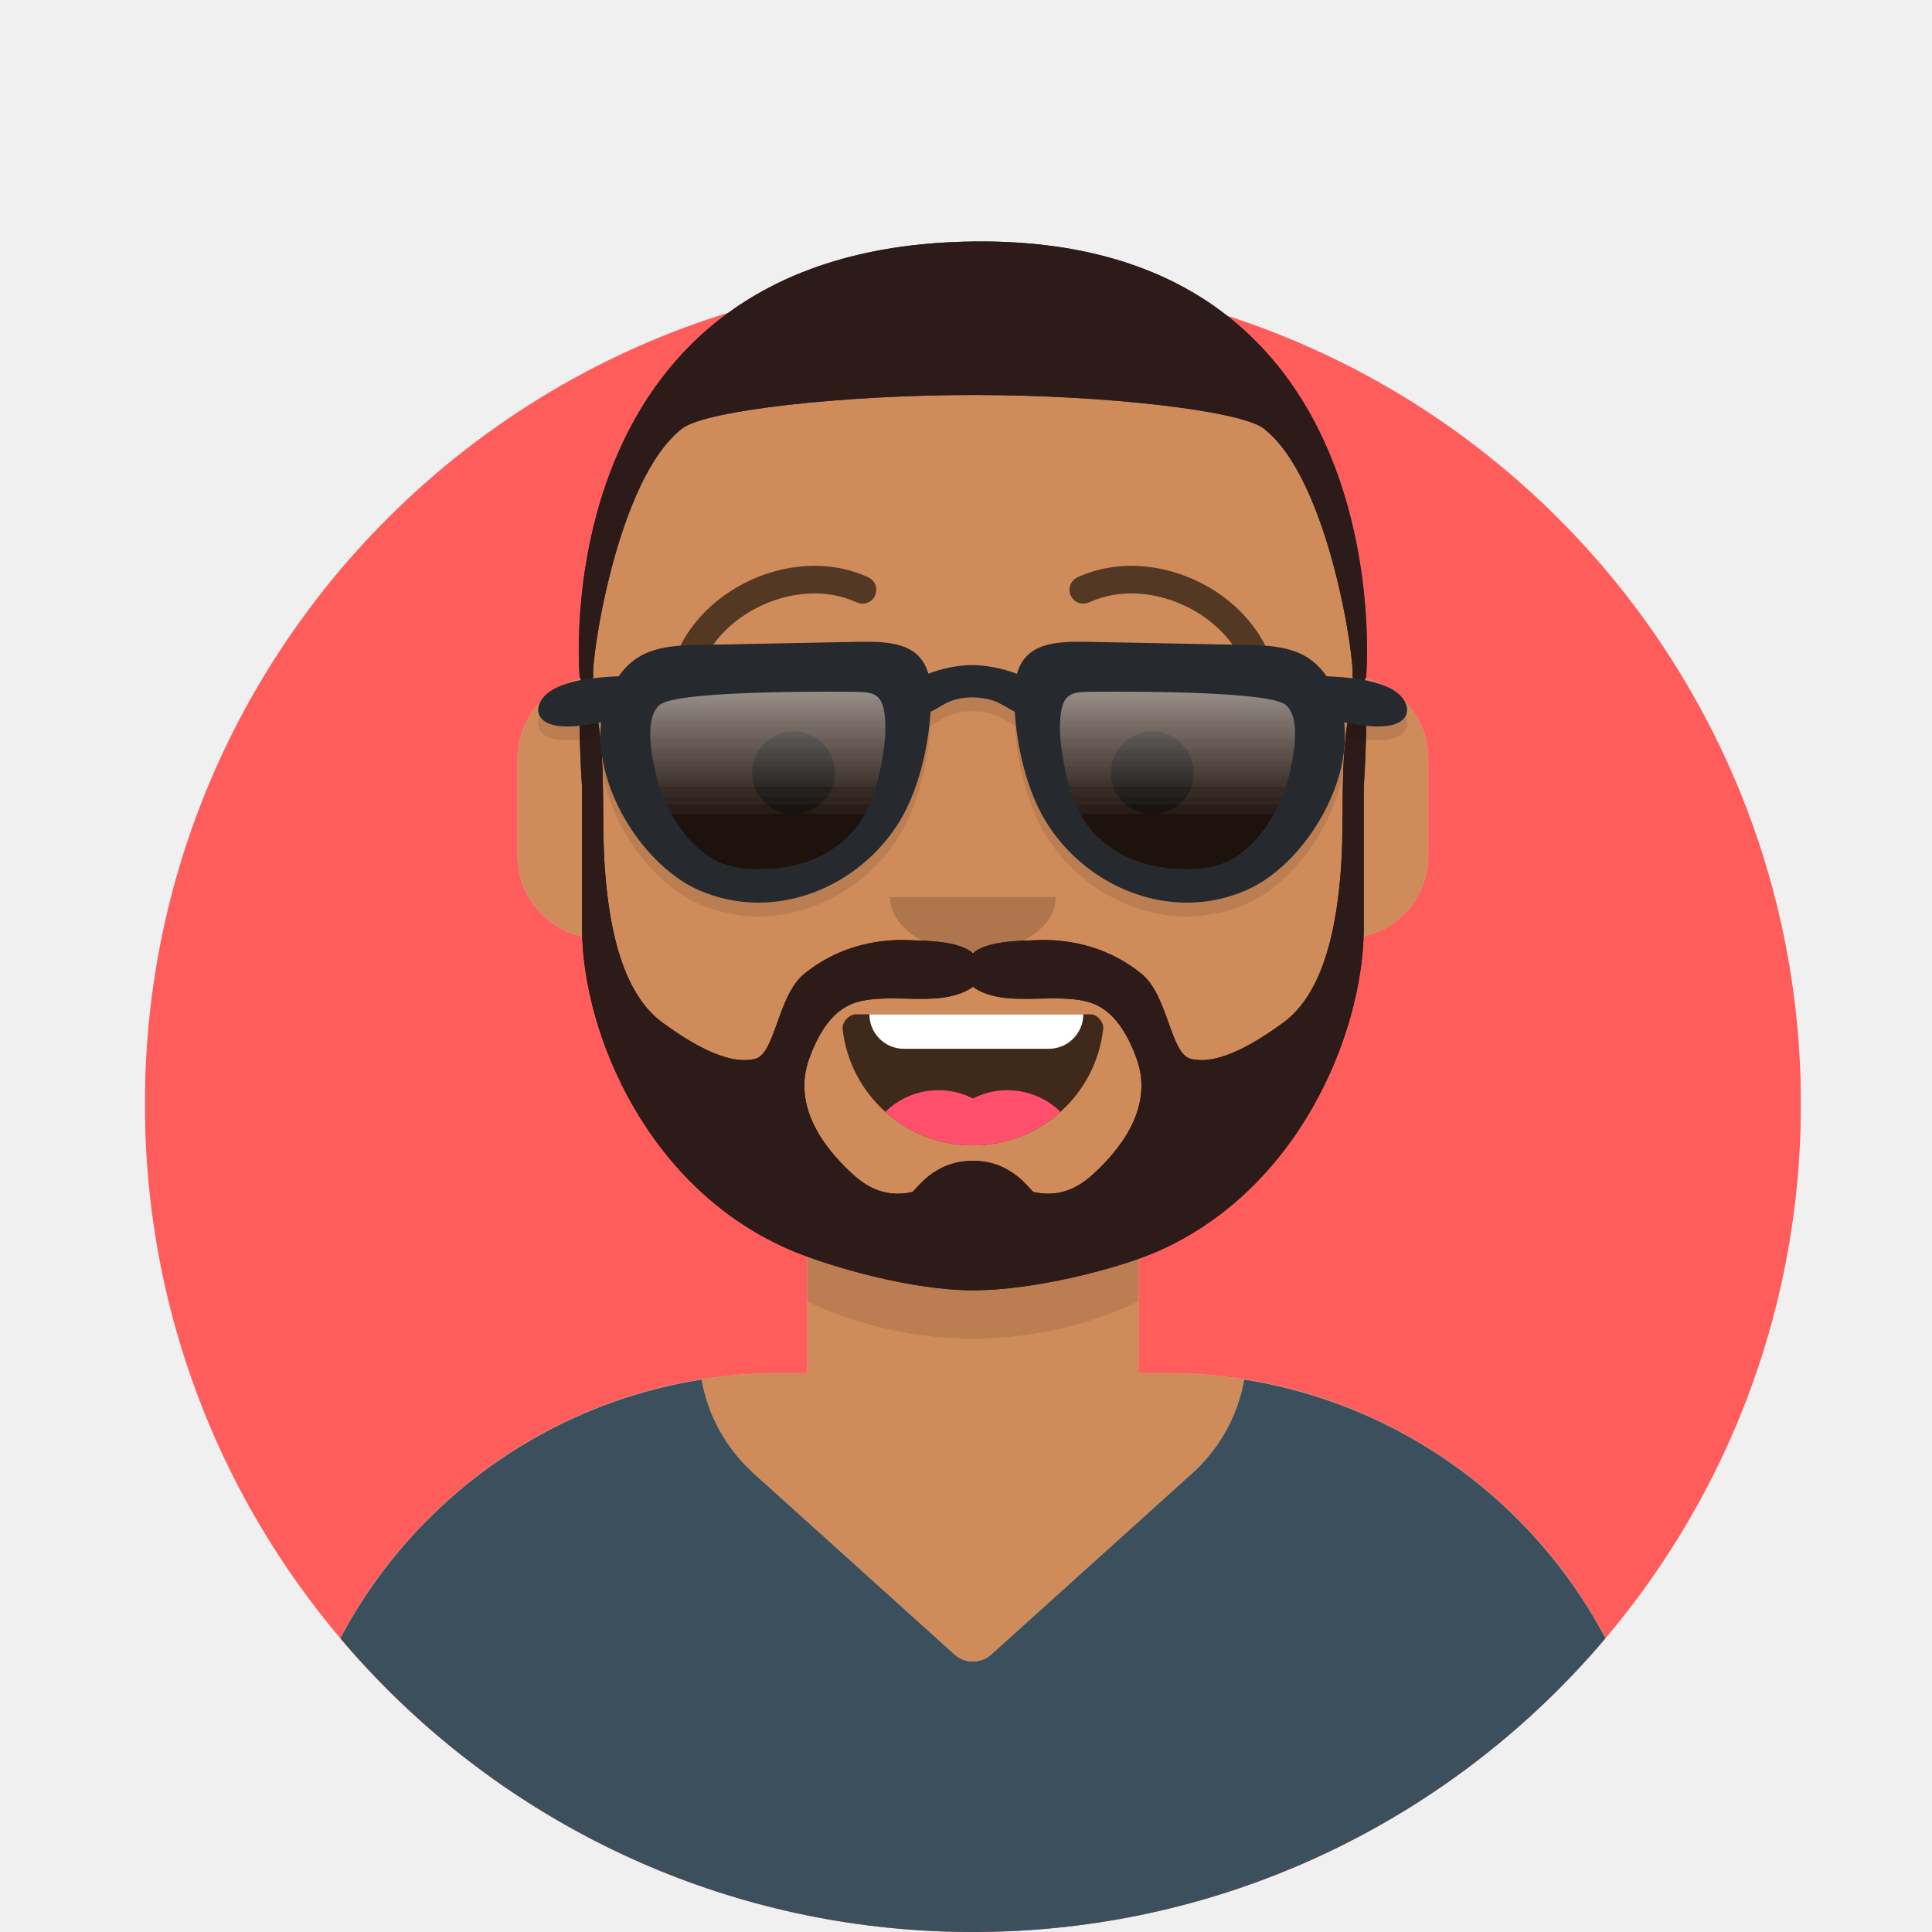
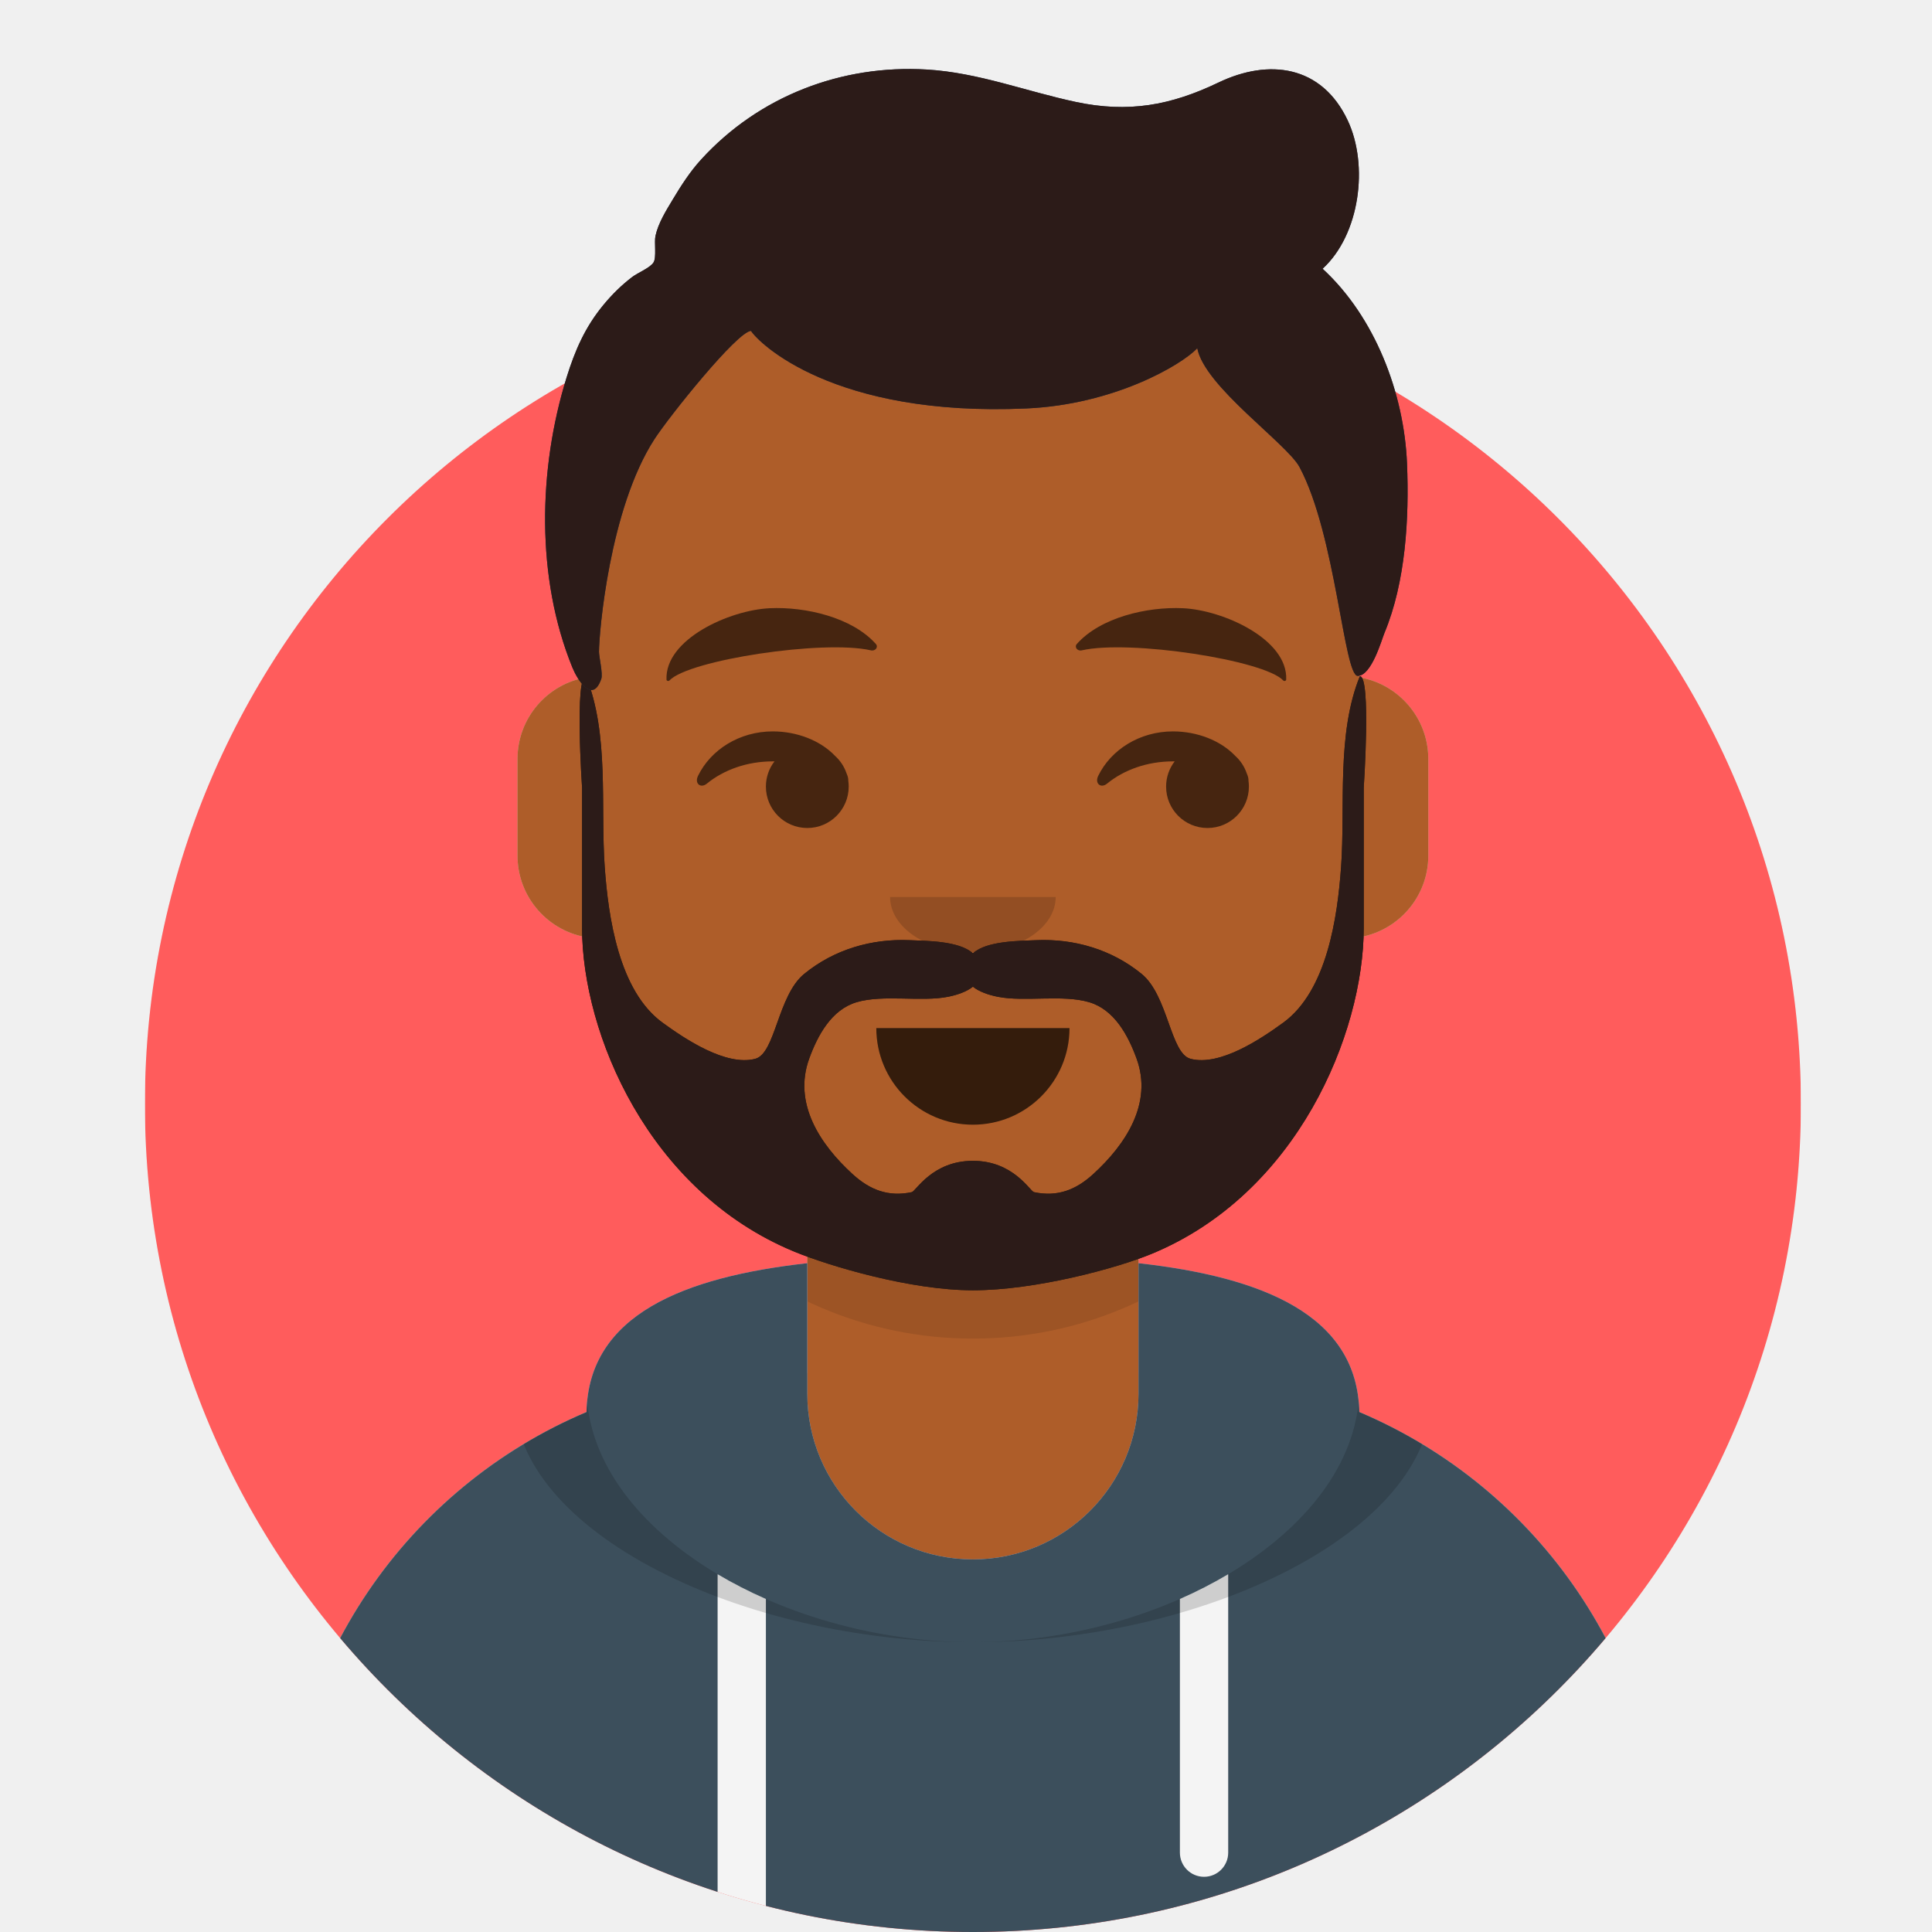
<svg xmlns="http://www.w3.org/2000/svg" xmlns:xlink="http://www.w3.org/1999/xlink" width="280px" height="280px" viewBox="-6 0 274 280" version="1.1">
-   <g id="x49" stroke="none" stroke-width="1" fill="none" fill-rule="evenodd">
+   <g id="x32" stroke="none" stroke-width="1" fill="none" fill-rule="evenodd">
    <defs>
-       <circle id="x29" cx="120" cy="120" r="120" />
-       <path id="x27" d="M12,160 C12,226.274 65.726,280 132,280 C198.274,280 252,226.274 252,160 L264,160 L264,-1.42108547e-14 L-3.19744231e-14,-1.42108547e-14 L-3.19744231e-14,160 L12,160 Z" />
-       <path id="x26" d="M124,144.611 L124,163 L128,163 L128,163 C167.765,163 200,195.235 200,235 L200,244 L0,244 L0,235 C-4.86974701e-15,195.235 32.235,163 72,163 L72,163 L76,163 L76,144.611 C58.763,136.422 46.372,119.687 44.305,99.881 C38.48,99.058 34,94.052 34,88 L34,74 C34,68.054 38.325,63.118 44,62.166 L44,56 L44,56 C44,25.072 69.072,5.68137151e-15 100,0 L100,0 L100,0 C130.928,-5.68137151e-15 156,25.072 156,56 L156,62.166 C161.675,63.118 166,68.054 166,74 L166,88 C166,94.052 161.52,99.058 155.695,99.881 C153.628,119.687 141.237,136.422 124,144.611 Z" />
+       <circle id="x15" cx="120" cy="120" r="120" />
+       <path id="x13" d="M12,160 C12,226.274 65.726,280 132,280 C198.274,280 252,226.274 252,160 L264,160 L264,-1.42108547e-14 L-3.19744231e-14,-1.42108547e-14 L-3.19744231e-14,160 L12,160 Z" />
+       <path id="x17" d="M124,144.611 L124,163 L128,163 L128,163 C167.765,163 200,195.235 200,235 L200,244 L0,244 L0,235 C-4.86974701e-15,195.235 32.235,163 72,163 L72,163 L76,163 L76,144.611 C58.763,136.422 46.372,119.687 44.305,99.881 C38.48,99.058 34,94.052 34,88 L34,74 C34,68.054 38.325,63.118 44,62.166 L44,56 L44,56 C44,25.072 69.072,5.68137151e-15 100,0 L100,0 L100,0 C130.928,-5.68137151e-15 156,25.072 156,56 L156,62.166 C161.675,63.118 166,68.054 166,74 L166,88 C166,94.052 161.52,99.058 155.695,99.881 C153.628,119.687 141.237,136.422 124,144.611 Z" />
    </defs>
-     <g id="x47" transform="translate(-825,-1100)">
+     <g id="x30" transform="translate(-825,-1100)">
      <g transform="translate(825,1100)">
-         <g id="x43" stroke-width="1" fill-rule="evenodd" transform="translate(12,40)">
-           <mask id="x28" fill="#FFFFFF">
-             <use xlink:href="#x29" />
+         <g id="x26" stroke-width="1" fill-rule="evenodd" transform="translate(12,40)">
+           <mask id="x11" fill="#FFFFFF">
+             <use xlink:href="#x15" />
          </mask>
-           <use id="x42" fill="#E6E6E6" xlink:href="#x29" />
-           <g id="x45" mask="url('#x28')" fill="#FF5C5C">
-             <rect id="x46" x="0" y="0" width="240" height="240" />
+           <use id="x25" fill="#E6E6E6" xlink:href="#x15" />
+           <g id="x28" mask="url('#x11')" fill="#FF5C5C">
+             <rect id="x29" x="0" y="0" width="240" height="240" />
          </g>
        </g>
-         <mask id="x30" fill="#FFFFFF">
-           <use xlink:href="#x27" />
+         <mask id="x14" fill="#FFFFFF">
+           <use xlink:href="#x13" />
        </mask>
-         <g id="x48" stroke-width="1" fill-rule="evenodd" mask="url('#x30')">
-           <g id="x44" transform="translate(32,36)">
-             <mask id="x25" fill="#FFFFFF">
-               <use xlink:href="#x26" />
+         <g id="x31" stroke-width="1" fill-rule="evenodd" mask="url('#x14')">
+           <g id="x27" transform="translate(32,36)">
+             <mask id="x19" fill="#FFFFFF">
+               <use xlink:href="#x17" />
            </mask>
-             <use fill="#D0C6AC" xlink:href="#x26" />
-             <g id="x21" mask="url('#x25')" fill="#D08B5B">
-               <g transform="translate(0,0)" id="x20">
+             <use fill="#D0C6AC" xlink:href="#x17" />
+             <g id="py-avataaars-skin-dark_brown" mask="url('#x19')" fill="#AE5D29">
+               <g transform="translate(0,0)" id="x9">
                <rect x="0" y="0" width="264" height="280" />
              </g>
            </g>
-             <path id="x41" d="M156,79 L156,102 C156,132.928 130.928,158 100,158 C69.072,158 44,132.928 44,102 L44,79 L44,94 C44,124.928 69.072,150 100,150 C130.928,150 156,124.928 156,94 L156,79 Z" fill-opacity="0.1" fill="#000000" mask="url('#x25')" />
+             <path id="x24" d="M156,79 L156,102 C156,132.928 130.928,158 100,158 C69.072,158 44,132.928 44,102 L44,79 L44,94 C44,124.928 69.072,150 100,150 C130.928,150 156,124.928 156,94 L156,79 Z" fill-opacity="0.1" fill="#000000" mask="url('#x19')" />
          </g>
-           <g id="x69" transform="translate(0,170)">
+           <g id="x48" transform="translate(0,170)">
            <defs>
-               <path id="x32" d="M171.32,29.936 C205.706,35.367 232,65.139 232,101.052 L232,110 L32,110 L32,101.052 C32,65.138 58.294,35.366 92.682,29.936 C93.584,35.005 96.116,39.824 100.236,43.539 L100.236,43.539 L129.321,69.768 C130.843,71.14 133.157,71.14 134.679,69.768 L134.679,69.768 L163.764,43.539 C164.189,43.155 164.601,42.756 164.998,42.343 C168.414,38.787 170.517,34.452 171.32,29.936 Z" />
+               <path id="x16" d="M108,13.071 C90.081,15.076 76.28,20.552 76.004,34.645 C50.146,45.568 32,71.165 32,100.999 L32,100.999 L32,110 L232,110 L232,100.999 C232,71.165 213.854,45.568 187.996,34.645 C187.72,20.552 173.919,15.076 156,13.071 L156,32 L156,32 C156,45.255 145.255,56 132,56 L132,56 C118.745,56 108,45.255 108,32 L108,13.071 Z" />
            </defs>
-             <mask id="x37" fill="#FFFFFF">
-               <use xlink:href="#x32" />
+             <mask id="x20" fill="#FFFFFF">
+               <use xlink:href="#x16" />
            </mask>
-             <use id="x68" fill="#E6E6E6" fill-rule="evenodd" xlink:href="#x32" />
-             <g id="x70" mask="url('#x37')" fill-rule="evenodd" fill="#3C4F5C">
-               <rect id="x71" x="0" y="0" width="264" height="110" />
+             <use id="x47" fill="#B7C1DB" fill-rule="evenodd" xlink:href="#x16" />
+             <g id="x49" mask="url('#x20')" fill-rule="evenodd" fill="#3C4F5C">
+               <rect id="x50" x="0" y="0" width="264" height="110" />
            </g>
+             <path id="x45" d="M102,61.739 L102,110 L95,110 L95,58.15 C97.204,59.46 99.547,60.661 102,61.739 Z M169,58.15 L169,98.5 C169,100.433 167.433,102 165.5,102 C163.567,102 162,100.433 162,98.5 L162,61.739 C164.453,60.661 166.796,59.46 169,58.15 Z" fill="#F4F4F4" fill-rule="evenodd" mask="url('#x20')" />
+             <path id="x46" d="M90.96,12.724 C75.909,15.571 65.5,21.243 65.5,32.308 C65.5,52.02 98.538,68 132,68 C165.462,68 198.5,52.02 198.5,32.308 C198.5,21.243 188.091,15.571 173.04,12.724 C182.125,16.074 188,21.706 188,31.077 C188,51.469 160.179,68 132,68 C103.821,68 76,51.469 76,31.077 C76,21.706 81.875,16.074 90.96,12.724 Z" fill-opacity="0.16" fill="#000000" fill-rule="evenodd" mask="url('#x20')" />
          </g>
-           <g id="x67" transform="translate(76,82)" fill="#000000">
-             <g id="x59" transform="translate(2,52)">
-               <defs>
-                 <path id="x31" d="M35.118,15.128 C36.176,24.62 44.226,32 54,32 C63.804,32 71.874,24.574 72.892,15.04 C72.974,14.273 72.117,13 71.043,13 C56.149,13 44.738,13 37.087,13 C36.007,13 35.012,14.178 35.118,15.128 Z" />
-                 <rect id="x24" x="39" y="2" width="31" height="16" rx="5" />
-               </defs>
-               <mask id="x36" fill="#FFFFFF">
-                 <use xlink:href="#x31" />
-               </mask>
-               <use id="x58" fill-opacity="0.7" fill="#000000" fill-rule="evenodd" xlink:href="#x31" />
-               <use id="x57" stroke-width="1" fill-rule="evenodd" mask="url('#x36')" fill="#FFFFFF" xlink:href="#x24" />
-               <g id="x56" stroke-width="1" fill-rule="evenodd" mask="url('#x36')" fill="#FF4F6D">
-                 <g transform="translate(38,24)">
-                   <circle cx="11" cy="11" r="11" />
-                   <circle cx="21" cy="11" r="11" />
-                 </g>
-               </g>
+           <g id="x44" transform="translate(76,82)" fill="#000000">
+             <g id="x37" transform="translate(2,52)" fill-opacity="0.7">
+               <path id="x36" d="M40,15 C40,22.732 46.268,29 54,29 L54,29 C61.732,29 68,22.732 68,15" />
            </g>
-             <g id="x55" transform="translate(28,40)" fill-opacity="0.16">
-               <path id="x54" d="M16,8 C16,12.418 21.373,16 28,16 L28,16 C34.627,16 40,12.418 40,8" />
+             <g id="x35" transform="translate(28,40)" fill-opacity="0.16">
+               <path id="x34" d="M16,8 C16,12.418 21.373,16 28,16 L28,16 C34.627,16 40,12.418 40,8" />
            </g>
-             <g id="x62" transform="translate(0,8)" fill-opacity="0.6">
-               <circle id="x61" cx="30" cy="22" r="6" />
-               <circle id="x60" cx="82" cy="22" r="6" />
+             <g id="x40" transform="translate(0,8)" fill-opacity="0.6">
+               <path id="x39" d="M27.241,20.346 C26.463,21.357 26,22.625 26,24 C26,27.314 28.686,30 32,30 C35.314,30 38,27.314 38,24 C38,23.71 37.979,23.424 37.94,23.145 C37.947,22.923 37.91,22.671 37.815,22.407 C37.77,22.281 37.722,22.157 37.671,22.035 C37.337,21.072 36.765,20.22 36.025,19.551 C33.899,17.317 30.506,16 26.998,16 C22.164,16 18.007,18.649 16.16,22.447 C15.62,23.558 16.547,24.3 17.438,23.572 C19.874,21.579 23.257,20.344 26.998,20.344 C27.079,20.344 27.16,20.344 27.241,20.346 Z" />
+               <path id="x38" d="M85.241,20.346 C84.463,21.357 84,22.625 84,24 C84,27.314 86.686,30 90,30 C93.314,30 96,27.314 96,24 C96,23.71 95.979,23.424 95.94,23.145 C95.947,22.923 95.91,22.671 95.815,22.407 C95.77,22.281 95.722,22.157 95.671,22.035 C95.337,21.072 94.765,20.22 94.025,19.551 C91.899,17.317 88.506,16 84.998,16 C80.164,16 76.007,18.649 74.16,22.447 C73.62,23.558 74.547,24.3 75.438,23.572 C77.874,21.579 81.257,20.344 84.998,20.344 C85.079,20.344 85.16,20.344 85.241,20.346 Z" />
            </g>
-             <g id="x66" fill-opacity="0.6">
-               <g id="x65" transform="translate(12,0)">
-                 <path id="x64" d="M3.976,17.128 C5.471,7.605 18.059,1.109 27.164,5.301 C28.167,5.763 29.355,5.324 29.817,4.321 C30.279,3.318 29.84,2.13 28.836,1.668 C17.349,-3.622 1.936,4.332 0.024,16.507 C-0.147,17.599 0.599,18.622 1.69,18.794 C2.781,18.965 3.804,18.219 3.976,17.128 Z" fill-rule="nonzero" />
-                 <path id="x63" d="M61.976,17.128 C63.471,7.605 76.059,1.109 85.164,5.301 C86.167,5.763 87.355,5.324 87.817,4.321 C88.279,3.318 87.84,2.13 86.836,1.668 C75.349,-3.622 59.936,4.332 58.024,16.507 C57.853,17.599 58.599,18.622 59.69,18.794 C60.781,18.965 61.804,18.219 61.976,17.128 Z" fill-rule="nonzero" transform="translate(73.0001, 9.410436) scale(-1, 1) translate(-73.0001, -9.410436)" />
-               </g>
+             <g id="x43" fill-opacity="0.6">
+               <path id="x42" d="M26.039,6.21 C20.278,6.983 11.293,12.005 12.044,17.818 C12.069,18.008 12.357,18.067 12.481,17.908 C14.967,14.72 34.193,10.037 41.194,11.015 C41.835,11.104 42.258,10.443 41.821,10.03 C38.077,6.495 31.2,5.512 26.039,6.21" transform="translate(27,12) rotate(5.0) translate(-27,-12)" />
+               <path id="x41" d="M85.039,6.21 C79.278,6.983 70.293,12.005 71.044,17.818 C71.069,18.008 71.357,18.067 71.481,17.908 C73.967,14.72 93.193,10.037 100.194,11.015 C100.835,11.104 101.258,10.443 100.821,10.03 C97.077,6.495 90.2,5.512 85.039,6.21" transform="translate(86,12) scale(-1, 1) rotate(5.0) translate(-86,-12)" />
            </g>
          </g>
          <g id="x0" stroke-width="1" fill-rule="evenodd">
            <defs>
-               <rect id="x34" x="0" y="0" width="264" height="280" />
-               <path id="x22" d="M1,64 C1.347,65.488 2.673,65.223 3,64 C2.537,62.446 6.296,35.248 16,28 C19.618,25.483 39.008,23.232 58.313,23.246 C77.409,23.259 96.421,25.511 100,28 C109.704,35.248 113.463,62.446 113,64 C113.327,65.223 114.653,65.488 115,64 C115.719,53.702 115,0.274 58,1 C1,1.726 0.281,53.702 1,64 Z" />
-               <filter id="x52" x="-0.8%" y="-2.0%" width="101.5%" height="108.0%" filterUnits="objectBoundingBox">
+               <rect id="x10" x="0" y="0" width="264" height="280" />
+               <path id="x18" d="M183.68,38.949 C189.086,33.999 190.387,23.962 187.318,17.449 C183.549,9.454 175.901,8.452 168.572,11.969 C161.664,15.284 155.515,16.388 147.95,14.782 C140.692,13.241 133.806,10.523 126.303,10.076 C113.978,9.343 102.003,13.915 93.603,23.129 C92,24.887 90.709,26.897 89.488,28.934 C88.512,30.564 87.411,32.313 86.995,34.192 C86.797,35.086 87.165,37.29 86.72,38.022 C86.239,38.812 84.424,39.537 83.651,40.124 C82.084,41.313 80.727,42.654 79.471,44.171 C76.805,47.393 75.338,50.758 74.103,54.743 C70.001,67.988 69.653,83.741 74.957,96.747 C75.664,98.481 77.855,102.099 79.143,98.385 C79.398,97.651 78.809,95.191 78.81,94.45 C78.815,91.73 80.316,73.721 86.857,63.633 C88.986,60.349 98.83,48.052 100.841,47.954 C101.906,49.646 112.721,60.462 140.783,59.195 C153.445,58.623 163.183,52.934 165.521,50.468 C166.549,56.001 178.513,64.284 180.336,67.692 C185.603,77.538 186.771,97.996 188.781,97.957 C190.791,97.919 192.234,92.72 192.648,91.727 C195.72,84.352 196.243,75.095 195.915,67.168 C195.488,56.966 191.277,45.942 183.68,38.949 Z" />
+               <filter id="x33" x="-0.8%" y="-2.0%" width="101.5%" height="108.0%" filterUnits="objectBoundingBox">
                <feOffset dx="0" dy="2" in="SourceAlpha" result="shadowOffsetOuter1" />
                <feColorMatrix values="0 0 0 0 0 0 0 0 0 0 0 0 0 0 0 0 0 0 0.16 0" type="matrix" in="shadowOffsetOuter1" result="shadowMatrixOuter1" />
                <feMerge>
                  <feMergeNode in="shadowMatrixOuter1" />
                  <feMergeNode in="SourceGraphic" />
                </feMerge>
              </filter>
            </defs>
-             <mask id="x38" fill="#FFFFFF">
-               <use xlink:href="#x34" />
+             <mask id="x21" fill="#FFFFFF">
+               <use xlink:href="#x10" />
            </mask>
            <g id="x1" />
-             <g id="x4" mask="url('#x38')">
+             <g id="x3" mask="url('#x21')">
              <g transform="translate(-1,0)">
-                 <g id="x9" transform="translate(49,72)">
+                 <g id="x8" transform="translate(49,72)">
                  <defs>
-                     <path id="x33" d="M101.428,98.169 C98.915,100.463 96.237,101.494 92.853,100.773 C92.271,100.649 89.896,96.235 84,96.235 C78.103,96.235 75.729,100.649 75.147,100.773 C71.762,101.494 69.085,100.463 66.571,98.169 C61.846,93.856 57.917,87.908 60.278,81.419 C61.508,78.037 63.51,74.324 67.151,73.246 C71.038,72.096 76.497,73.244 80.415,72.458 C81.684,72.204 83.071,71.751 84,71 C84.929,71.751 86.316,72.204 87.585,72.458 C91.503,73.244 96.961,72.096 100.849,73.246 C104.49,74.324 106.491,78.037 107.722,81.419 C110.083,87.908 106.154,93.856 101.428,98.169 M140.081,26 C136.671,34.4 137.988,44.858 137.357,53.676 C136.844,60.843 135.337,71.586 128.973,76.215 C125.718,78.582 119.794,82.56 115.542,81.45 C112.615,80.686 112.302,72.29 108.455,69.147 C104.092,65.582 98.643,64.016 93.149,64.258 C90.779,64.362 85.984,64.337 84,66.16 C82.016,64.337 77.222,64.362 74.851,64.258 C69.357,64.016 63.908,65.582 59.545,69.147 C55.698,72.29 55.386,80.686 52.458,81.45 C48.206,82.56 42.282,78.582 39.027,76.215 C32.662,71.586 31.156,60.843 30.643,53.676 C30.012,44.858 31.329,34.4 27.919,26 C26.26,26 27.354,42.129 27.354,42.129 L27.354,62.485 C27.386,77.773 36.935,100.655 58.108,109.393 C63.286,111.53 75.015,115 84,115 C92.985,115 104.714,111.86 109.892,109.723 C131.065,100.986 140.614,77.773 140.646,62.485 L140.646,42.129 C140.646,42.129 141.74,26 140.081,26" />
+                     <path id="x12" d="M101.428,98.169 C98.915,100.463 96.237,101.494 92.853,100.773 C92.271,100.649 89.896,96.235 84,96.235 C78.103,96.235 75.729,100.649 75.147,100.773 C71.762,101.494 69.085,100.463 66.571,98.169 C61.846,93.856 57.917,87.908 60.278,81.419 C61.508,78.037 63.51,74.324 67.151,73.246 C71.038,72.096 76.497,73.244 80.415,72.458 C81.684,72.204 83.071,71.751 84,71 C84.929,71.751 86.316,72.204 87.585,72.458 C91.503,73.244 96.961,72.096 100.849,73.246 C104.49,74.324 106.491,78.037 107.722,81.419 C110.083,87.908 106.154,93.856 101.428,98.169 M140.081,26 C136.671,34.4 137.988,44.858 137.357,53.676 C136.844,60.843 135.337,71.586 128.973,76.215 C125.718,78.582 119.794,82.56 115.542,81.45 C112.615,80.686 112.302,72.29 108.455,69.147 C104.092,65.582 98.643,64.016 93.149,64.258 C90.779,64.362 85.984,64.337 84,66.16 C82.016,64.337 77.222,64.362 74.851,64.258 C69.357,64.016 63.908,65.582 59.545,69.147 C55.698,72.29 55.386,80.686 52.458,81.45 C48.206,82.56 42.282,78.582 39.027,76.215 C32.662,71.586 31.156,60.843 30.643,53.676 C30.012,44.858 31.329,34.4 27.919,26 C26.26,26 27.354,42.129 27.354,42.129 L27.354,62.485 C27.386,77.773 36.935,100.655 58.108,109.393 C63.286,111.53 75.015,115 84,115 C92.985,115 104.714,111.86 109.892,109.723 C131.065,100.986 140.614,77.773 140.646,62.485 L140.646,42.129 C140.646,42.129 141.74,26 140.081,26" />
                  </defs>
-                   <mask id="x39" fill="#FFFFFF">
-                     <use xlink:href="#x33" />
+                   <mask id="x23" fill="#FFFFFF">
+                     <use xlink:href="#x12" />
                  </mask>
-                   <use id="x8" fill="#331B0C" fill-rule="evenodd" xlink:href="#x33" />
-                   <g id="x72" mask="url('#x39')" fill="#2C1B18">
-                     <g transform="translate(-32,0)" id="x7">
+                   <use id="x7" fill="#331B0C" fill-rule="evenodd" xlink:href="#x12" />
+                   <g id="x51" mask="url('#x23')" fill="#2C1B18">
+                     <g transform="translate(-32,0)" id="x6">
                      <rect x="0" y="0" width="264" height="244" />
                    </g>
                  </g>
                </g>
-                 <g id="x2" stroke-width="1" fill-rule="evenodd" transform="translate(75,34)">
-                   <mask id="x40" fill="#FFFFFF">
-                     <use xlink:href="#x22" />
-                   </mask>
-                   <use id="x3" fill="#28354B" xlink:href="#x22" />
-                   <g id="x5" mask="url('#x40')" fill="#2C1B18">
-                     <g transform="translate(0,0) " id="x6">
-                       <rect x="0" y="0" width="264" height="280" />
-                     </g>
-                   </g>
-                 </g>
-                 <g id="x19" fill="none" transform="translate(62,85)" stroke-width="1">
-                   <defs>
-                     <filter id="x53" x="-0.8%" y="-2.6%" width="101.6%" height="110.5%" filterUnits="objectBoundingBox">
-                       <feOffset in="SourceAlpha" dx="0" dy="2" result="shadowOffsetOuter1" />
-                       <feColorMatrix in="shadowOffsetOuter1" values="0 0 0 0 0 0 0 0 0 0 0 0 0 0 0 0 0 0 0.1 0" type="matrix" result="shadowMatrixOuter1" />
-                       <feMerge>
-                         <feMergeNode in="shadowMatrixOuter1" />
-                         <feMergeNode in="SourceGraphic" />
-                       </feMerge>
-                     </filter>
-                     <path id="x35" d="M47.01,6.277 C49.521,6.301 50.708,6.726 51.136,9.392 C51.569,12.092 51.148,15.128 50.648,17.787 C49.886,21.848 48.617,25.826 45.664,28.794 C44.109,30.358 42.212,31.603 40.194,32.454 C39.123,32.906 37.991,33.232 36.86,33.48 C36.529,33.552 33.706,33.948 35.438,33.747 C31.397,34.216 27.013,34.197 23.638,31.579 C19.898,28.678 17.337,24.086 16.211,19.513 C15.552,16.837 14.167,10.437 16.697,8.297 C19.595,5.845 47.01,6.277 47.01,6.277 L47.01,6.277 Z" />
-                     <path id="x23" d="M78.919,6.275 C76.408,6.299 75.221,6.724 74.794,9.389 C74.36,12.089 74.782,15.125 75.281,17.784 C76.044,21.845 77.313,25.824 80.265,28.792 C81.821,30.355 83.718,31.601 85.736,32.452 C86.807,32.903 87.939,33.23 89.07,33.477 C89.4,33.549 92.223,33.946 90.492,33.744 C94.533,34.214 98.917,34.195 102.292,31.577 C106.032,28.675 108.593,24.084 109.719,19.511 C110.378,16.834 111.762,10.434 109.233,8.294 C106.335,5.843 78.919,6.275 78.919,6.275 L78.919,6.275 Z" />
-                     <linearGradient id="x50" x1="50%" y1="0%" x2="50%" y2="70.506%">
-                       <stop stop-color="#FFFFFF" stop-opacity="0.5" offset="0%" />
-                       <stop stop-color="#000000" stop-opacity="0.5" offset="100%" />
-                     </linearGradient>
-                     <linearGradient id="x51" x1="50%" y1="0%" x2="50%" y2="100%">
-                       <stop stop-color="#FFFFFF" stop-opacity="0.5" offset="0%" />
-                       <stop stop-color="#000000" stop-opacity="0.5" offset="70.506%" />
-                     </linearGradient>
-                   </defs>
-                   <g id="x10" filter="url('#x53')" transform="translate(8,8)">
-                     <g id="x12">
-                       <use fill-opacity="0.7" fill="#000000" xlink:href="#x35" />
-                       <use fill="url('#x50')" style="mix-blend-mode: 'screen'" xlink:href="#x35" />
-                     </g>
-                     <g id="x11">
-                       <use fill-opacity="0.7" fill="#000000" xlink:href="#x23" />
-                       <use fill="url('#x51')" style="mix-blend-mode: 'screen'" xlink:href="#x23" />
-                     </g>
-                     <g id="x13" fill="#252C2F">
-                       <path id="x18" d="M46.249,7.275 C48.621,7.298 49.742,7.692 50.146,10.165 C50.555,12.671 50.157,15.487 49.685,17.955 C48.965,21.723 47.767,25.415 44.978,28.169 C43.508,29.619 41.717,30.775 39.811,31.564 C38.799,31.983 37.73,32.286 36.661,32.516 C36.349,32.583 33.682,32.95 35.318,32.764 C31.501,33.199 27.36,33.182 24.172,30.753 C20.64,28.06 18.22,23.8 17.157,19.556 C16.534,17.073 15.226,11.134 17.616,9.149 C20.353,6.875 46.249,7.275 46.249,7.275 L46.249,7.275 Z M22.218,0.49 C16.777,0.678 13.147,1.634 10.463,7.069 C5.546,17.03 13.963,31.969 23.352,36.039 C34.329,40.799 46.592,35.532 52.396,26.006 C55.469,20.962 57.022,13.323 56.922,7.504 C56.795,0.076 51.607,-0.13 45.509,0.034 L22.218,0.49 Z" />
-                       <path id="x17" d="M79.681,7.273 C77.309,7.295 76.188,7.689 75.784,10.163 C75.374,12.668 75.772,15.485 76.244,17.952 C76.965,21.72 78.163,25.412 80.952,28.166 C82.421,29.616 84.213,30.772 86.119,31.562 C87.131,31.981 88.2,32.284 89.268,32.513 C89.581,32.58 92.247,32.948 90.612,32.761 C94.429,33.197 98.57,33.179 101.757,30.75 C105.29,28.058 107.709,23.798 108.773,19.554 C109.396,17.071 110.703,11.132 108.314,9.147 C105.576,6.872 79.681,7.273 79.681,7.273 L79.681,7.273 Z M103.712,0.488 C109.152,0.675 112.783,1.632 115.466,7.067 C120.384,17.028 111.967,31.966 102.577,36.037 C91.6,40.797 79.338,35.529 73.534,26.004 C70.461,20.96 68.907,13.321 69.007,7.501 C69.135,0.074 74.323,-0.132 80.421,0.032 L103.712,0.488 Z" />
-                       <path id="x16" d="M13.197,4.927 C9.785,5.118 5.886,5.164 2.69,6.639 C-0.695,8.201 -1.218,11.739 3.049,12.226 C4.971,12.446 6.895,12.083 8.787,11.745 C10.337,11.468 12.442,11.558 13.906,10.966 C16.636,9.862 16.46,4.74 13.197,4.927" />
-                       <path id="x15" d="M112.735,4.927 C116.147,5.118 120.046,5.164 123.242,6.639 C126.626,8.201 127.149,11.739 122.882,12.226 C120.961,12.446 119.037,12.083 117.144,11.745 C115.595,11.468 113.49,11.558 112.025,10.966 C109.296,9.862 109.471,4.74 112.735,4.927" />
-                       <path id="x14" d="M73.109,7.013 C71.163,4.713 66.091,3.385 62.891,3.385 C59.691,3.385 54.768,4.713 52.822,7.013 C51.841,8.172 51.807,9.724 53.508,10.451 C55.626,11.357 57.517,9.714 59.213,8.855 C61.381,7.757 64.712,7.877 66.719,8.855 C68.427,9.688 70.305,11.357 72.423,10.451 C74.124,9.724 74.091,8.172 73.109,7.013" />
-                     </g>
+                 <mask id="x22" fill="#FFFFFF">
+                   <use xlink:href="#x18" />
+                 </mask>
+                 <use id="x2" stroke="none" fill="#28354B" fill-rule="evenodd" xlink:href="#x18" />
+                 <g id="x4" mask="url('#x22')" fill="#2C1B18">
+                   <g transform="translate(0,0) " id="x5">
+                     <rect x="0" y="0" width="264" height="280" />
                  </g>
                </g>
              </g>
            </g>
          </g>
        </g>
      </g>
    </g>
  </g>
</svg>
